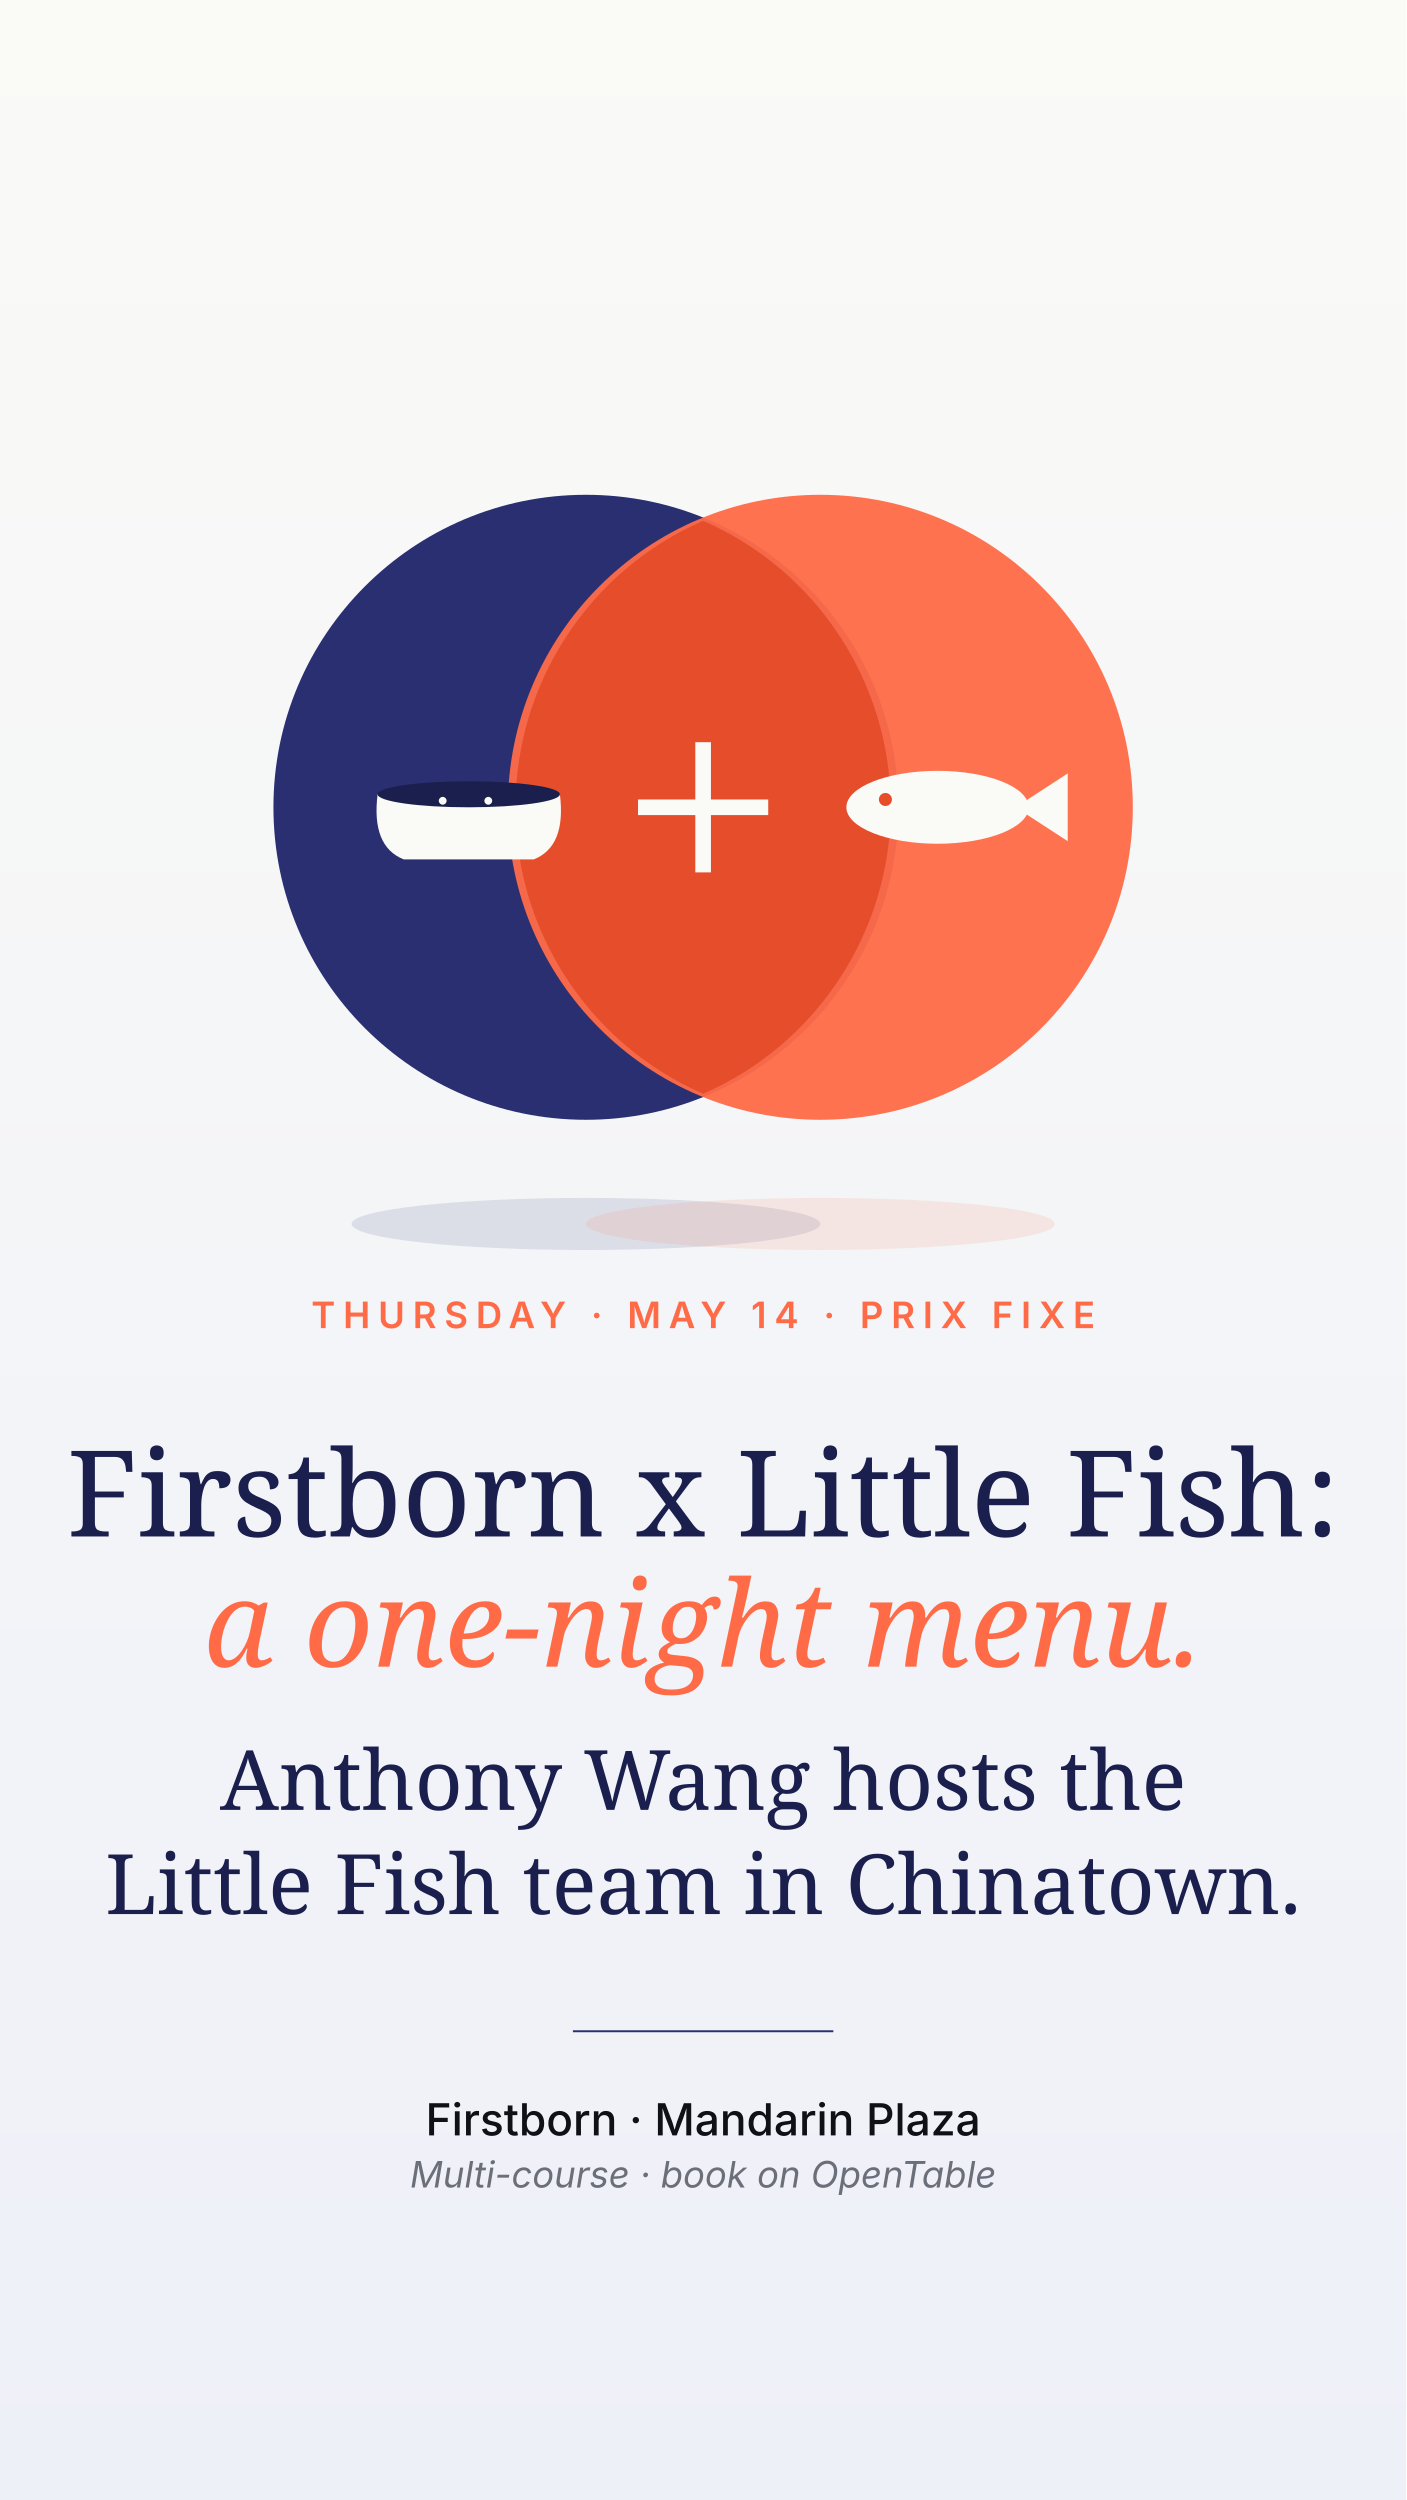
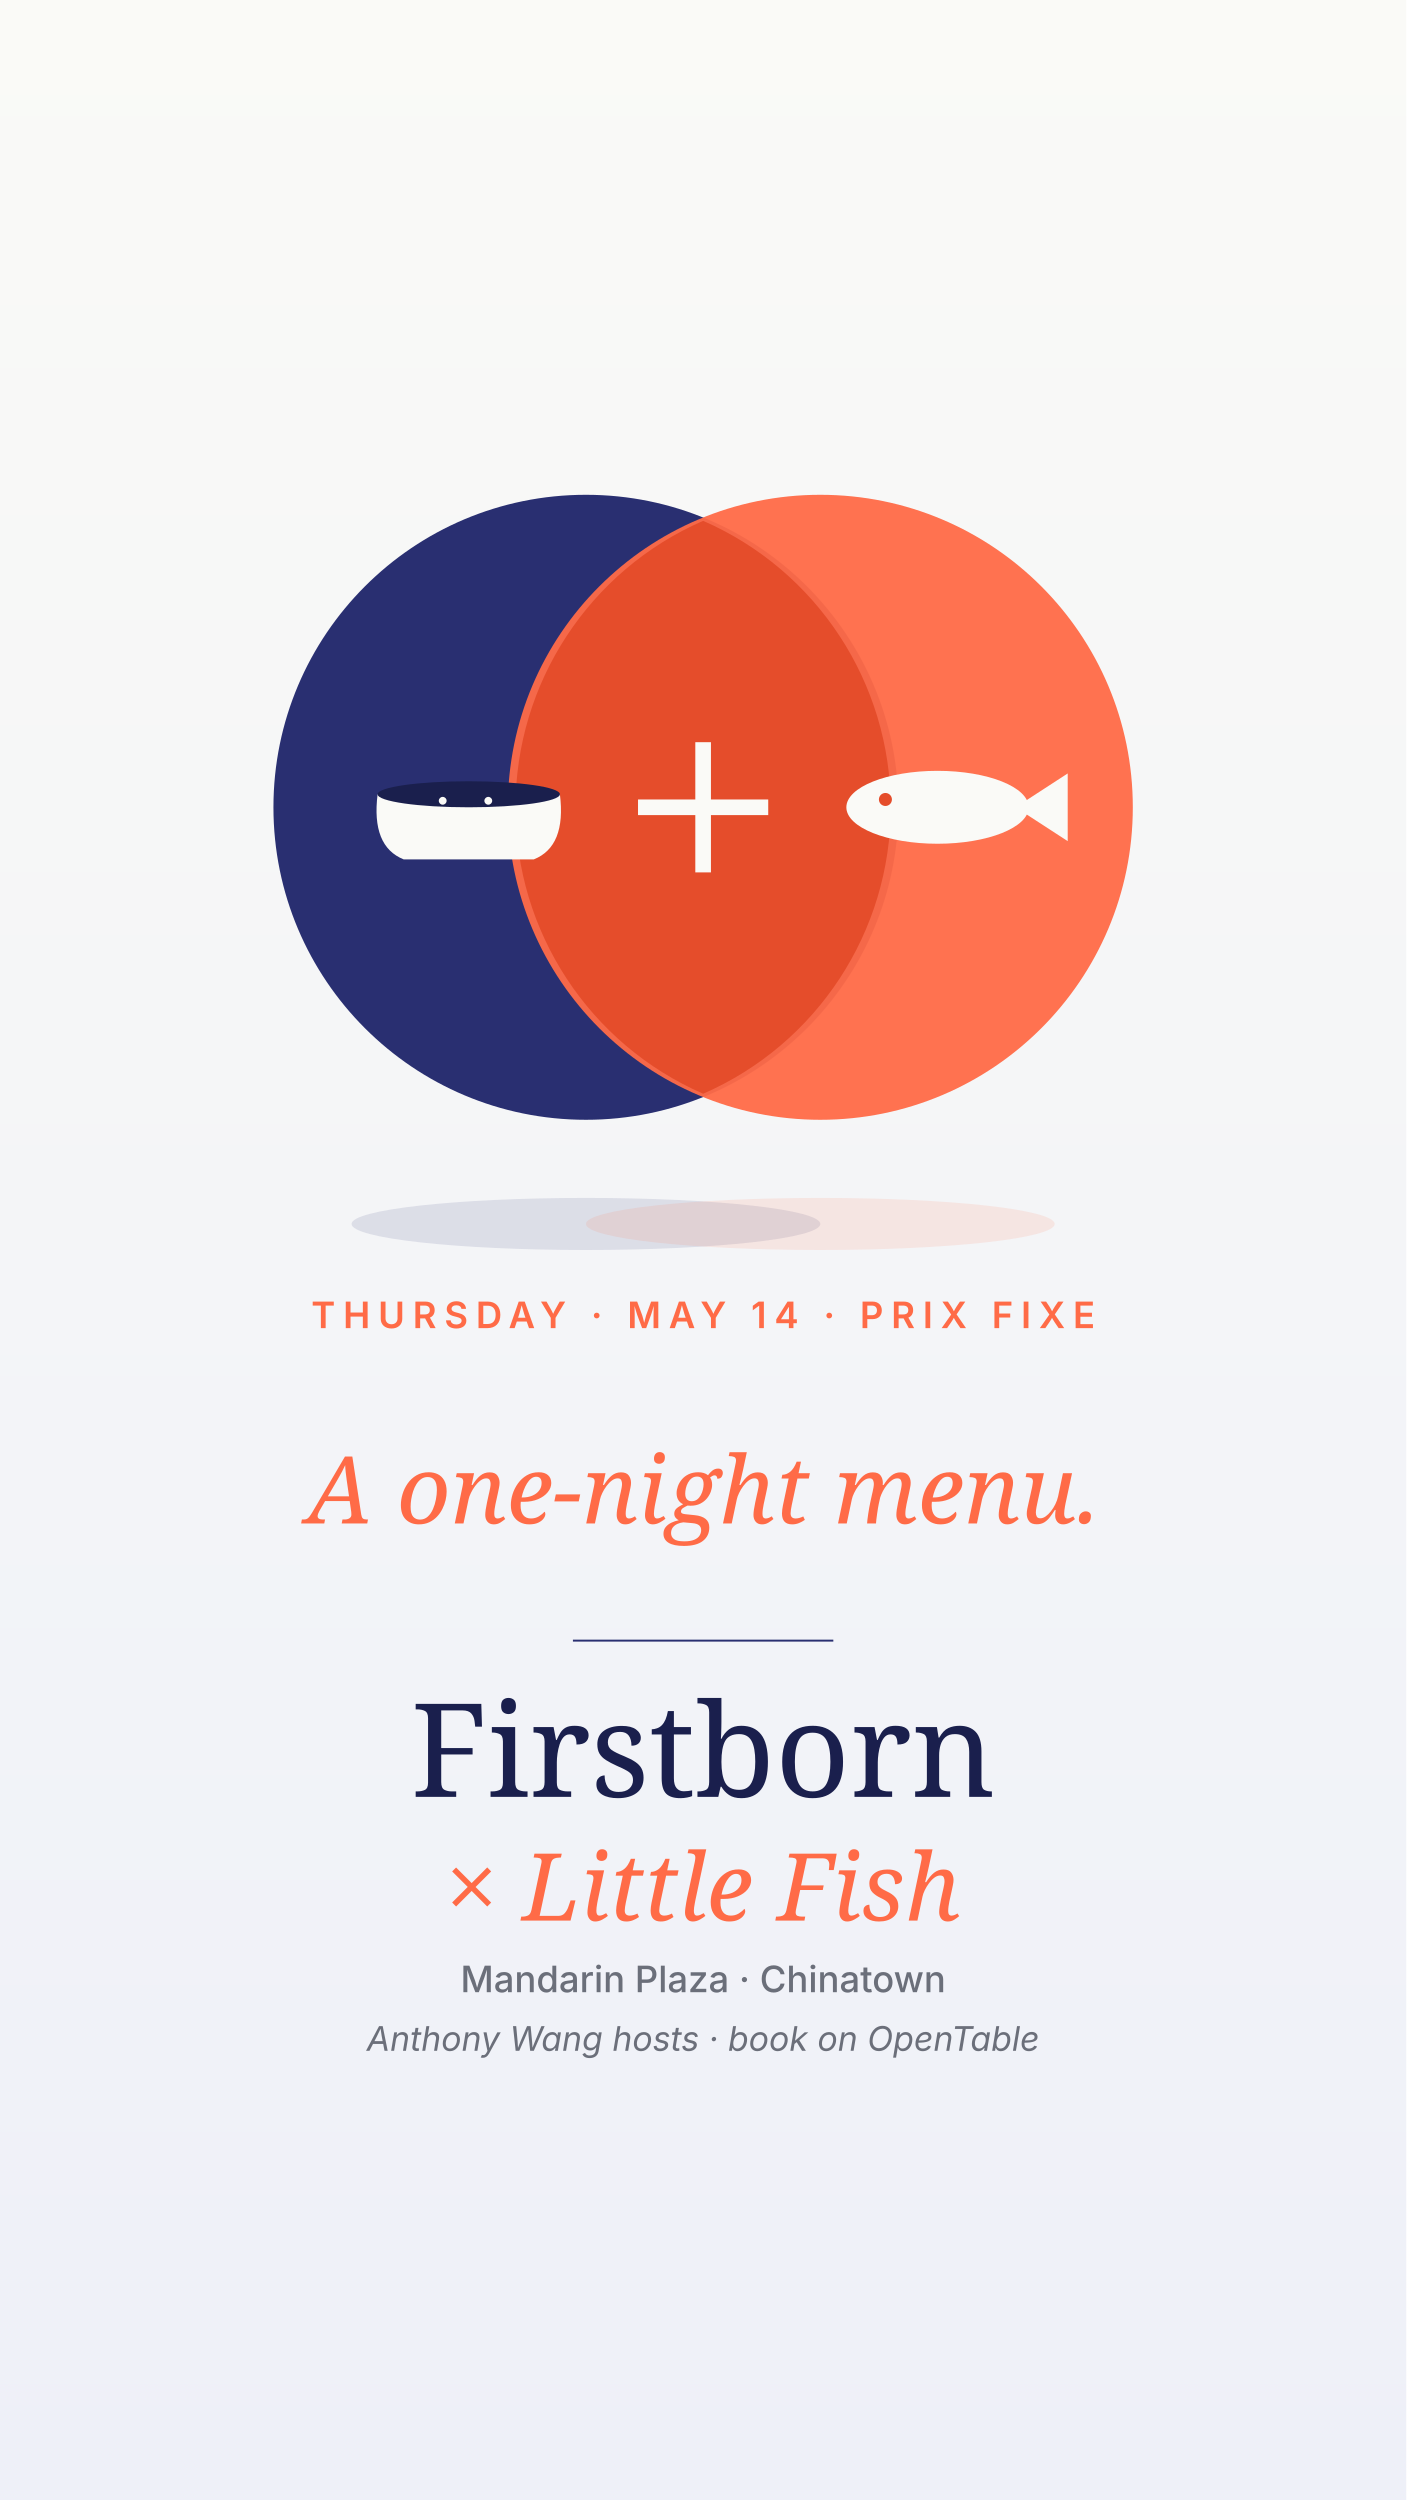
<svg xmlns="http://www.w3.org/2000/svg" viewBox="0 0 1080 1920" width="1080" height="1920">
  <defs>
    <linearGradient id="s4-bg" x1="0%" y1="0%" x2="0%" y2="100%">
      <stop offset="0%" stop-color="#FAFAF7" />
      <stop offset="100%" stop-color="#EEF0F8" />
    </linearGradient>
  </defs>
  <rect width="1080" height="1920" fill="url(#s4-bg)" />
  <g transform="translate(540, 620)">
    <ellipse cx="-90" cy="320" rx="180" ry="20" fill="#292f71" opacity="0.12" />
    <ellipse cx="90" cy="320" rx="180" ry="20" fill="#FF6B47" opacity="0.12" />
    <circle cx="-90" cy="0" r="240" fill="#292f71" />
    <circle cx="90" cy="0" r="240" fill="#FF6B47" opacity="0.95" />
    <path d="M 0,-220 A 240,240 0 0,1 0,220 A 240,240 0 0,1 0,-220 Z" fill="#E54D2B" />
    <g transform="translate(180, 0)" fill="#FAFAF7">
      <ellipse cx="0" cy="0" rx="70" ry="28" />
      <path d="M 60,0 L 100,-26 L 100,26 Z" />
      <circle cx="-40" cy="-6" r="5" fill="#E54D2B" />
    </g>
    <g transform="translate(-180, 0)" fill="#FAFAF7">
      <path d="M -70,-10 Q -75,30 -50,40 L 50,40 Q 75,30 70,-10 Z" />
      <ellipse cx="0" cy="-10" rx="70" ry="10" fill="#1a1f4d" />
      <circle cx="-20" cy="-5" r="3" fill="#FAFAF7" />
      <circle cx="15" cy="-5" r="3" fill="#FAFAF7" />
    </g>
    <g transform="translate(0, 0)" fill="#FAFAF7">
      <rect x="-6" y="-50" width="12" height="100" />
      <rect x="-50" y="-6" width="100" height="12" />
    </g>
  </g>
  <text x="540" y="1020" font-family="Inter, sans-serif" font-size="28" font-weight="600" text-anchor="middle" fill="#FF6B47" letter-spacing="6">THURSDAY · MAY 14 · PRIX FIXE</text>
-   <text x="540" y="1180" font-family="Instrument Serif, Georgia, serif" font-size="92" text-anchor="middle" fill="#1a1f4d">Firstborn x Little Fish:</text>
-   <text x="540" y="1280" font-family="Instrument Serif, Georgia, serif" font-style="italic" font-size="92" text-anchor="middle" fill="#FF6B47">a one-night menu.</text>
-   <text x="540" y="1390" font-family="Instrument Serif, Georgia, serif" font-size="64" text-anchor="middle" fill="#1a1f4d">Anthony Wang hosts the</text>
-   <text x="540" y="1470" font-family="Instrument Serif, Georgia, serif" font-size="64" text-anchor="middle" fill="#1a1f4d">Little Fish team in Chinatown.</text>
-   <line x1="440" y1="1560" x2="640" y2="1560" stroke="#292f71" stroke-width="1.5" />
-   <text x="540" y="1640" font-family="Inter, sans-serif" font-size="34" font-weight="500" text-anchor="middle" fill="#0F1117">Firstborn · Mandarin Plaza</text>
-   <text x="540" y="1680" font-family="Inter, sans-serif" font-size="28" font-style="italic" text-anchor="middle" fill="#6B6F7A">Multi-course · book on OpenTable</text>
+   <text x="540" y="1170" font-family="Instrument Serif, Georgia, serif" font-style="italic" font-size="72" text-anchor="middle" fill="#FF6B47">A one-night menu.</text>
+   <line x1="440" y1="1260" x2="640" y2="1260" stroke="#292f71" stroke-width="1.5" />
+   <text x="540" y="1380" font-family="Instrument Serif, Georgia, serif" font-size="100" font-weight="500" text-anchor="middle" fill="#1a1f4d">Firstborn</text>
+   <text x="540" y="1475" font-family="Instrument Serif, Georgia, serif" font-style="italic" font-size="72" text-anchor="middle" fill="#FF6B47">× Little Fish</text>
+   <text x="540" y="1530" font-family="Inter, sans-serif" font-size="28" font-weight="500" text-anchor="middle" fill="#6B6F7A">Mandarin Plaza · Chinatown</text>
+   <text x="540" y="1575" font-family="Inter, sans-serif" font-size="26" font-style="italic" text-anchor="middle" fill="#6B6F7A">Anthony Wang hosts · book on OpenTable</text>
</svg>
